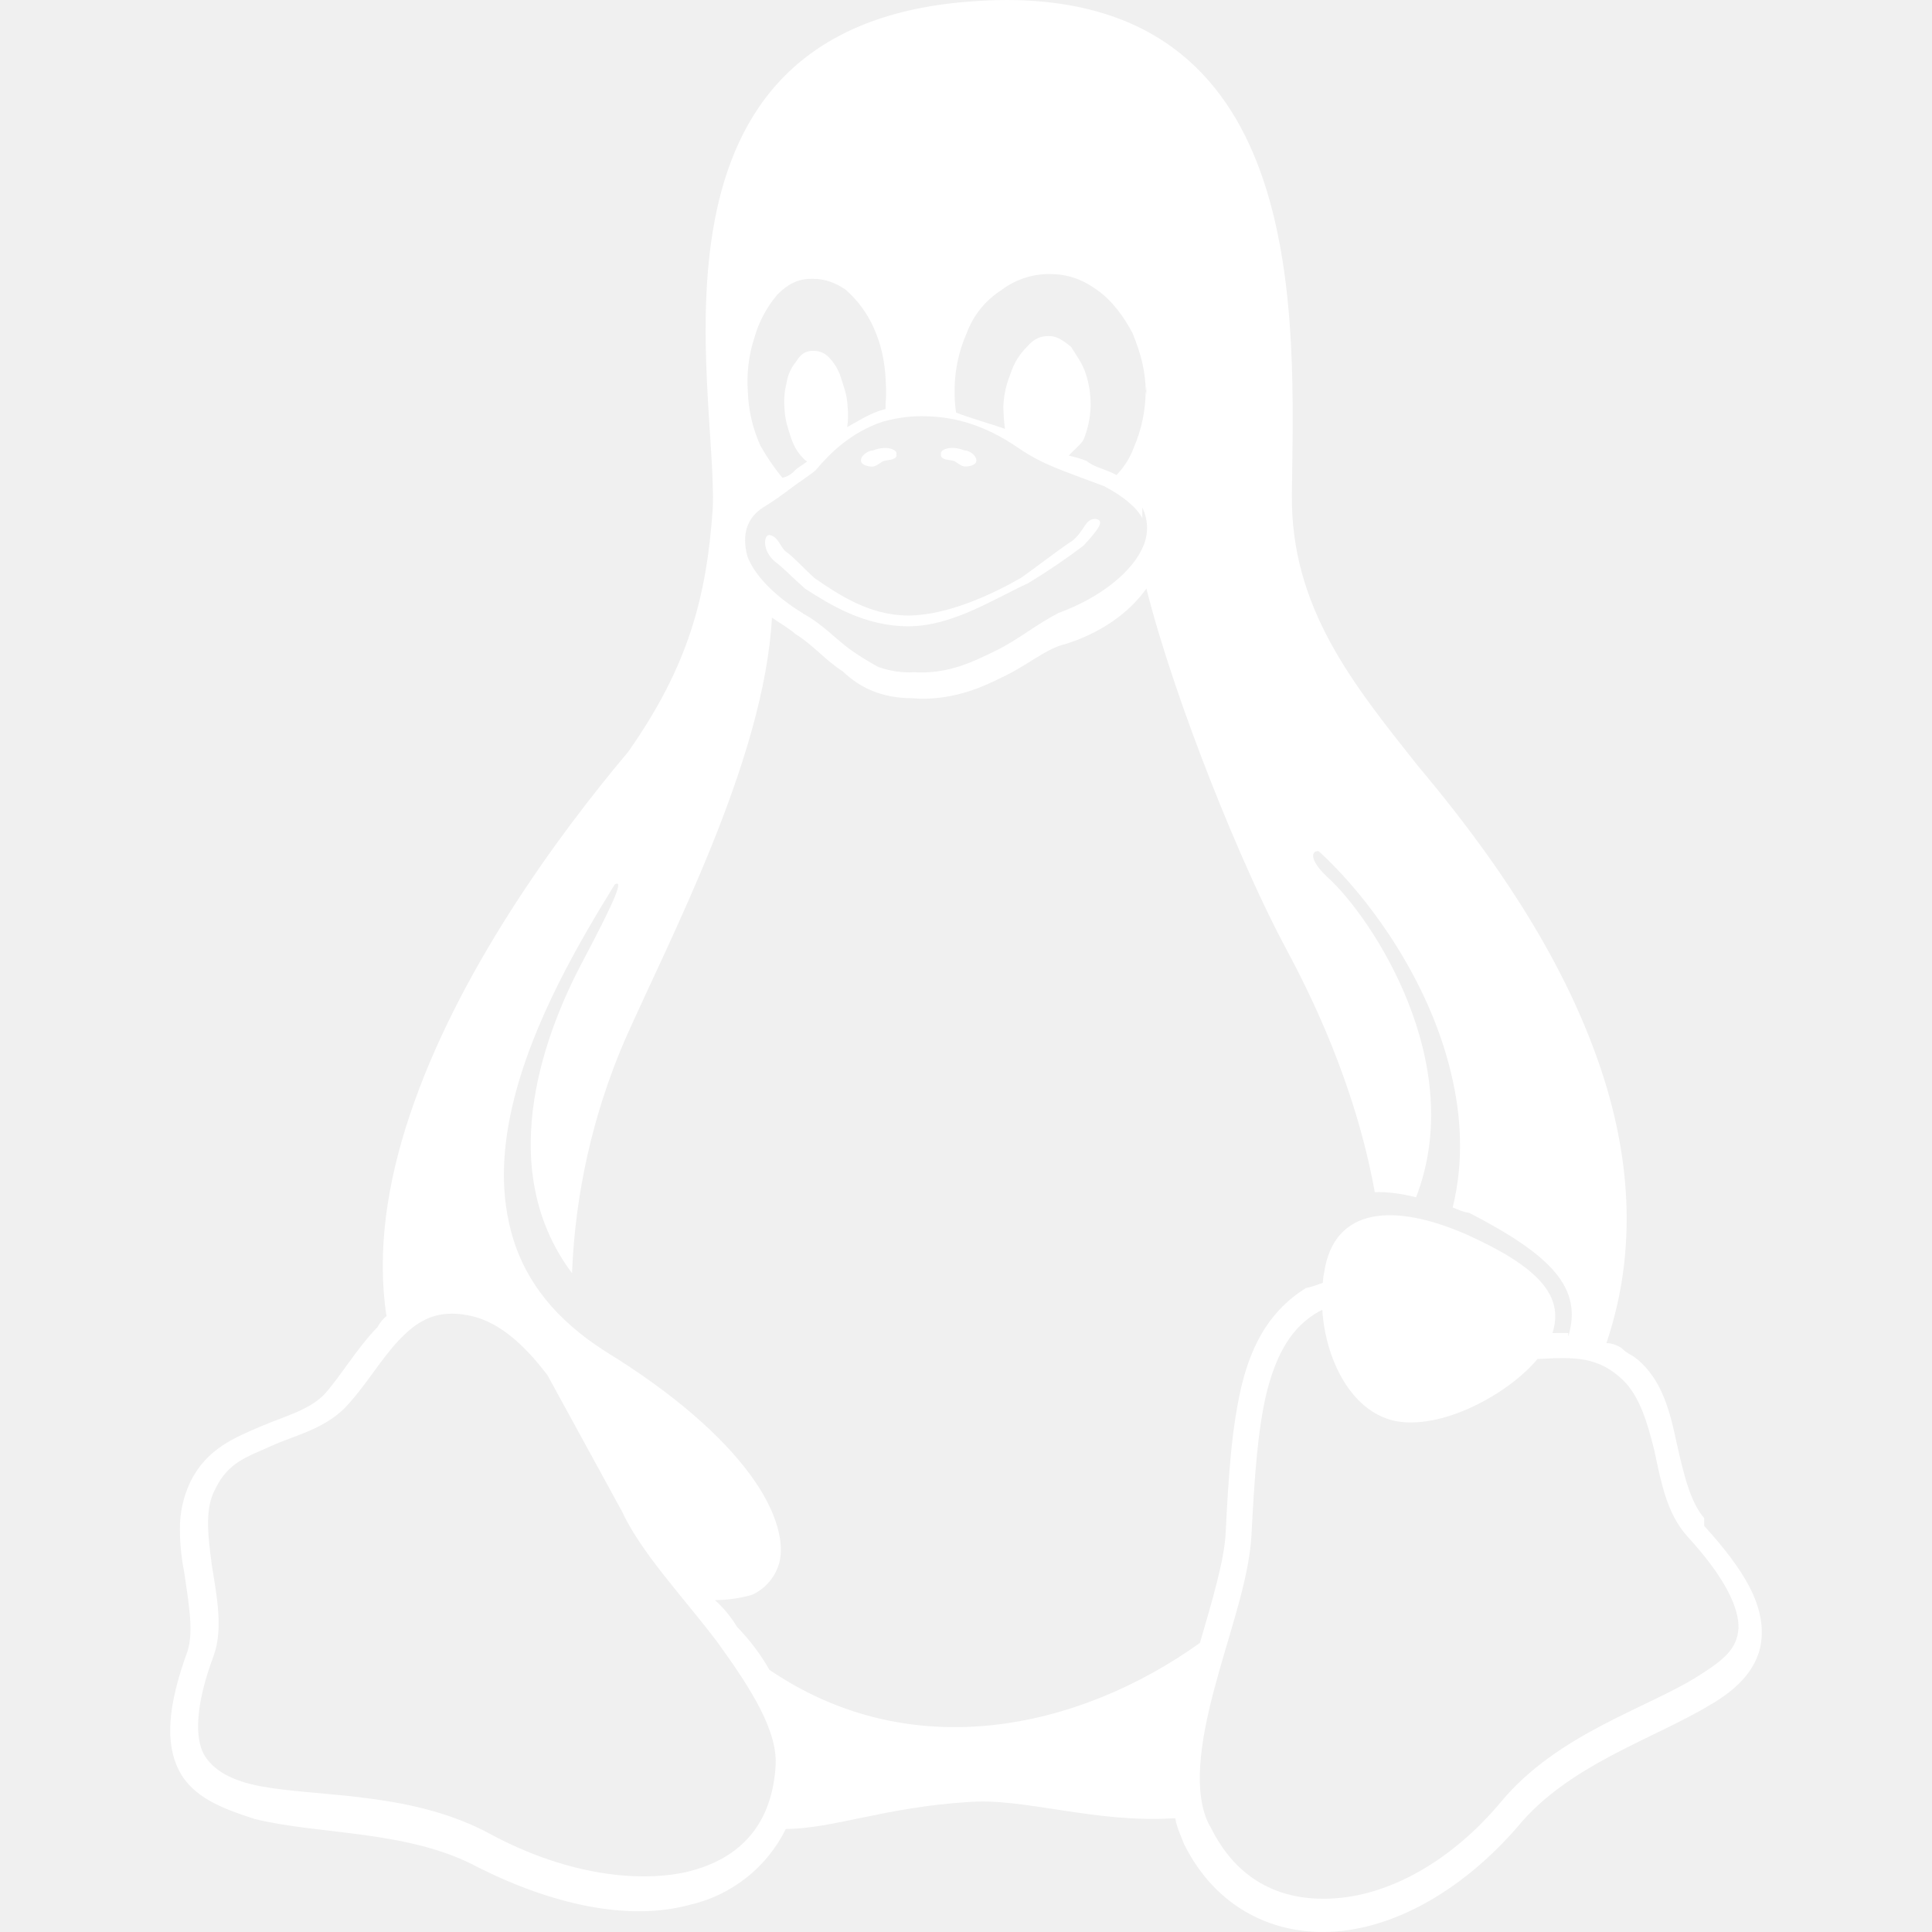
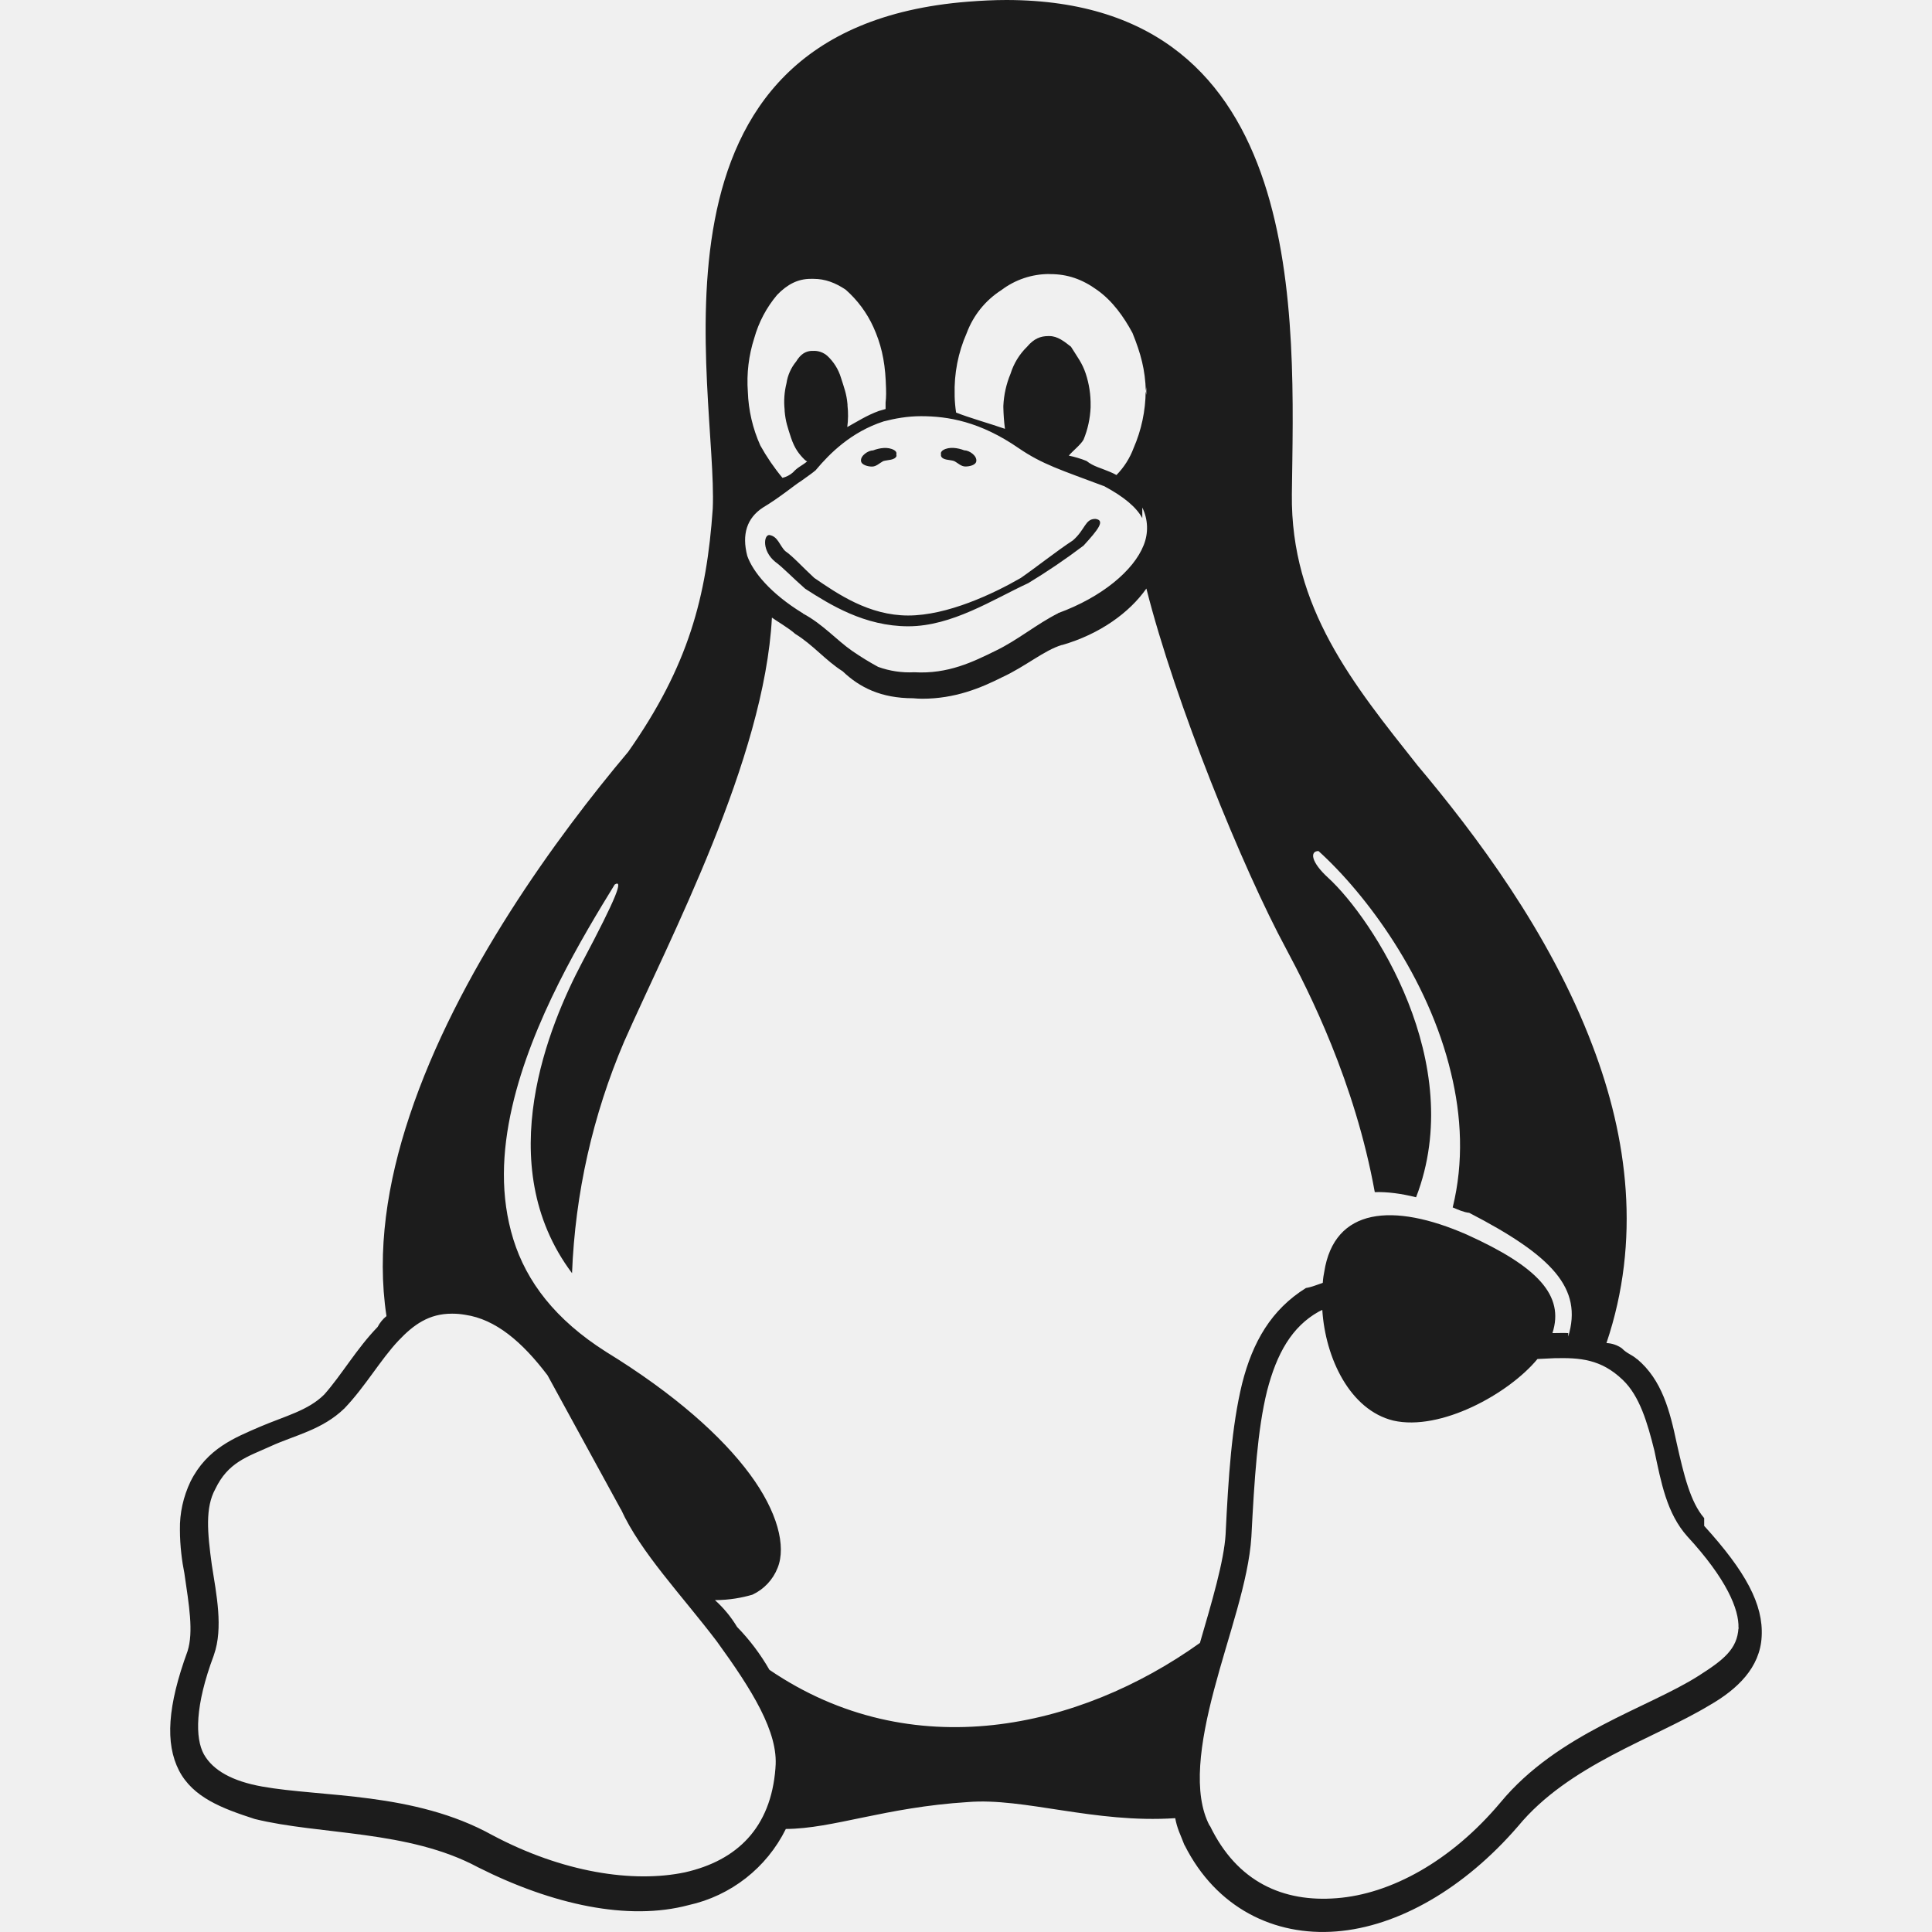
- <svg xmlns="http://www.w3.org/2000/svg" role="img" viewBox="0 0 24 24" fill="#FFFFFF">
+ <svg xmlns="http://www.w3.org/2000/svg" role="img" fill="#1C1C1C" viewBox="0 0 24 24">
  <path d="M12.504 0c-.155 0-.315.008-.48.021-4.226.333-3.105 4.807-3.17 6.298-.076 1.092-.3 1.953-1.05 3.02-.885 1.051-2.127 2.75-2.716 4.521-.278.832-.41 1.684-.287 2.489a.424.424 0 00-.11.135c-.26.268-.45.6-.663.839-.199.199-.485.267-.797.4-.313.136-.658.269-.864.68-.09.189-.136.394-.132.602 0 .199.027.4.055.536.058.399.116.728.04.97-.249.68-.28 1.145-.106 1.484.174.334.535.47.94.601.81.2 1.91.135 2.774.6.926.466 1.866.67 2.616.47.526-.116.97-.464 1.208-.946.587-.003 1.23-.269 2.26-.334.699-.058 1.574.267 2.577.2.025.134.063.198.114.333l.003.003c.391.778 1.113 1.132 1.884 1.071.771-.06 1.592-.536 2.257-1.306.631-.765 1.683-1.084 2.378-1.503.348-.199.629-.469.649-.853.023-.4-.2-.811-.714-1.376v-.097l-.003-.003c-.17-.2-.25-.535-.338-.926-.085-.401-.182-.786-.492-1.046h-.003c-.059-.054-.123-.067-.188-.135a.357.357 0 00-.19-.064c.431-1.278.264-2.55-.173-3.694-.533-1.41-1.465-2.638-2.175-3.483-.796-1.005-1.576-1.957-1.56-3.368.026-2.152.236-6.133-3.544-6.139zm.529 3.405h.013c.213 0 .396.062.584.198.19.135.33.332.438.533.105.259.158.459.166.724 0-.02.006-.04.006-.06v.105a.086.086 0 01-.004-.021l-.004-.024a1.807 1.807 0 01-.15.706.953.953 0 01-.213.335.71.71 0 00-.088-.042c-.104-.045-.198-.064-.284-.133a1.312 1.312 0 00-.22-.066c.05-.06.146-.133.183-.198.053-.128.082-.264.088-.402v-.02a1.21 1.21 0 00-.061-.4c-.045-.134-.101-.2-.183-.333-.084-.066-.167-.132-.267-.132h-.016c-.093 0-.176.03-.262.132a.8.8 0 00-.205.334 1.18 1.18 0 00-.09.4v.019c.002.089.008.179.02.267-.193-.067-.438-.135-.607-.202a1.635 1.635 0 01-.018-.2v-.02a1.772 1.772 0 01.15-.768c.082-.22.232-.406.43-.533a.985.985 0 01.594-.2zm-2.962.059h.036c.142 0 .27.048.399.135.146.129.264.288.344.465.09.199.14.4.153.667v.004c.007.134.006.2-.002.266v.08c-.03.007-.056.018-.083.024-.152.055-.274.135-.393.2.012-.09.013-.18.003-.267v-.015c-.012-.133-.04-.2-.082-.333a.613.613 0 00-.166-.267.248.248 0 00-.183-.064h-.021c-.071.006-.13.04-.186.132a.552.552 0 00-.12.27.944.944 0 00-.023.33v.015c.012.135.037.2.08.334.046.134.098.2.166.268.01.009.02.018.034.024-.07.057-.117.07-.176.136a.304.304 0 01-.131.068 2.62 2.62 0 01-.275-.402 1.772 1.772 0 01-.155-.667 1.759 1.759 0 01.08-.668 1.43 1.43 0 01.283-.535c.128-.133.26-.2.418-.2zm1.37 1.706c.332 0 .733.065 1.216.399.293.2.523.269 1.052.468h.003c.255.136.405.266.478.399v-.131a.571.571 0 01.016.47c-.123.31-.516.643-1.063.842v.002c-.268.135-.501.333-.775.465-.276.135-.588.292-1.012.267a1.139 1.139 0 01-.448-.067 3.566 3.566 0 01-.322-.198c-.195-.135-.363-.332-.612-.465v-.005h-.005c-.4-.246-.616-.512-.686-.71-.07-.268-.005-.47.193-.6.224-.135.38-.271.483-.336.104-.074.143-.102.176-.131h.002v-.003c.169-.202.436-.47.839-.601.139-.036.294-.065.466-.065zm2.8 2.142c.358 1.417 1.196 3.475 1.735 4.473.286.534.855 1.659 1.102 3.024.156-.005.33.018.513.064.646-1.671-.546-3.467-1.089-3.966-.22-.2-.232-.335-.123-.335.59.534 1.365 1.572 1.646 2.757.13.535.16 1.104.021 1.67.067.028.135.06.205.067 1.032.534 1.413.938 1.23 1.537v-.043c-.06-.003-.12 0-.18 0h-.016c.151-.467-.182-.825-1.065-1.224-.915-.4-1.646-.336-1.77.465-.008.043-.013.066-.018.135-.068.023-.139.053-.209.064-.43.268-.662.669-.793 1.187-.13.533-.17 1.156-.205 1.869v.003c-.02.334-.17.838-.319 1.35-1.5 1.072-3.58 1.538-5.348.334a2.645 2.645 0 00-.402-.533 1.45 1.45 0 00-.275-.333c.182 0 .338-.03.465-.067a.615.615 0 00.314-.334c.108-.267 0-.697-.345-1.163-.345-.467-.931-.995-1.788-1.521-.63-.4-.986-.87-1.15-1.396-.165-.534-.143-1.085-.015-1.645.245-1.07.873-2.11 1.274-2.763.107-.065.037.135-.408.974-.396.751-1.14 2.497-.122 3.854a8.123 8.123 0 01.647-2.876c.564-1.278 1.743-3.504 1.836-5.268.048.036.217.135.289.202.218.133.38.333.59.465.21.201.477.335.876.335.039.003.075.006.11.006.412 0 .73-.134.997-.268.29-.134.52-.334.74-.4h.005c.467-.135.835-.402 1.044-.7zm2.185 8.958c.037.6.343 1.245.882 1.377.588.134 1.434-.333 1.791-.765l.211-.01c.315-.007.577.01.847.268l.003.003c.208.199.305.53.391.876.085.4.154.78.409 1.066.486.527.645.906.636 1.14l.003-.007v.018l-.003-.012c-.015.262-.185.396-.498.595-.63.401-1.746.712-2.457 1.57-.618.737-1.37 1.14-2.036 1.191-.664.053-1.237-.2-1.574-.898l-.005-.003c-.21-.4-.12-1.025.056-1.69.176-.668.428-1.344.463-1.897.037-.714.076-1.335.195-1.814.12-.465.308-.797.641-.984l.045-.022zm-10.814.049h.01c.053 0 .105.005.157.014.376.055.706.333 1.023.752l.91 1.664.003.003c.243.533.754 1.064 1.189 1.637.434.598.77 1.131.729 1.57v.006c-.057.744-.48 1.148-1.125 1.294-.645.135-1.52.002-2.395-.464-.968-.536-2.118-.469-2.857-.602-.369-.066-.61-.2-.723-.4-.11-.2-.113-.602.123-1.23v-.004l.002-.003c.117-.334.03-.752-.027-1.118-.055-.401-.083-.71.043-.94.16-.334.396-.4.69-.533.294-.135.64-.202.915-.47h.002v-.002c.256-.268.445-.601.668-.838.19-.201.38-.336.663-.336zm7.159-9.074c-.435.201-.945.535-1.488.535-.542 0-.97-.267-1.28-.466-.154-.134-.28-.268-.373-.335-.164-.134-.144-.333-.074-.333.109.016.129.134.199.2.096.066.215.2.36.333.292.2.68.467 1.167.467.485 0 1.053-.267 1.398-.466.195-.135.445-.334.648-.467.156-.136.149-.267.279-.267.128.016.034.134-.147.332a8.097 8.097 0 01-.69.468zm-1.082-1.583V5.64c-.006-.02.013-.042.029-.05.074-.043.18-.027.26.004.063 0 .16.067.15.135-.006.049-.085.066-.135.066-.055 0-.092-.043-.141-.068-.052-.018-.146-.008-.163-.065zm-.551 0c-.02.058-.113.049-.166.066-.047.025-.086.068-.14.068-.05 0-.13-.02-.136-.068-.01-.066.088-.133.15-.133.08-.031.184-.047.259-.005.019.009.036.03.03.05v.02h.003z" />
</svg>
